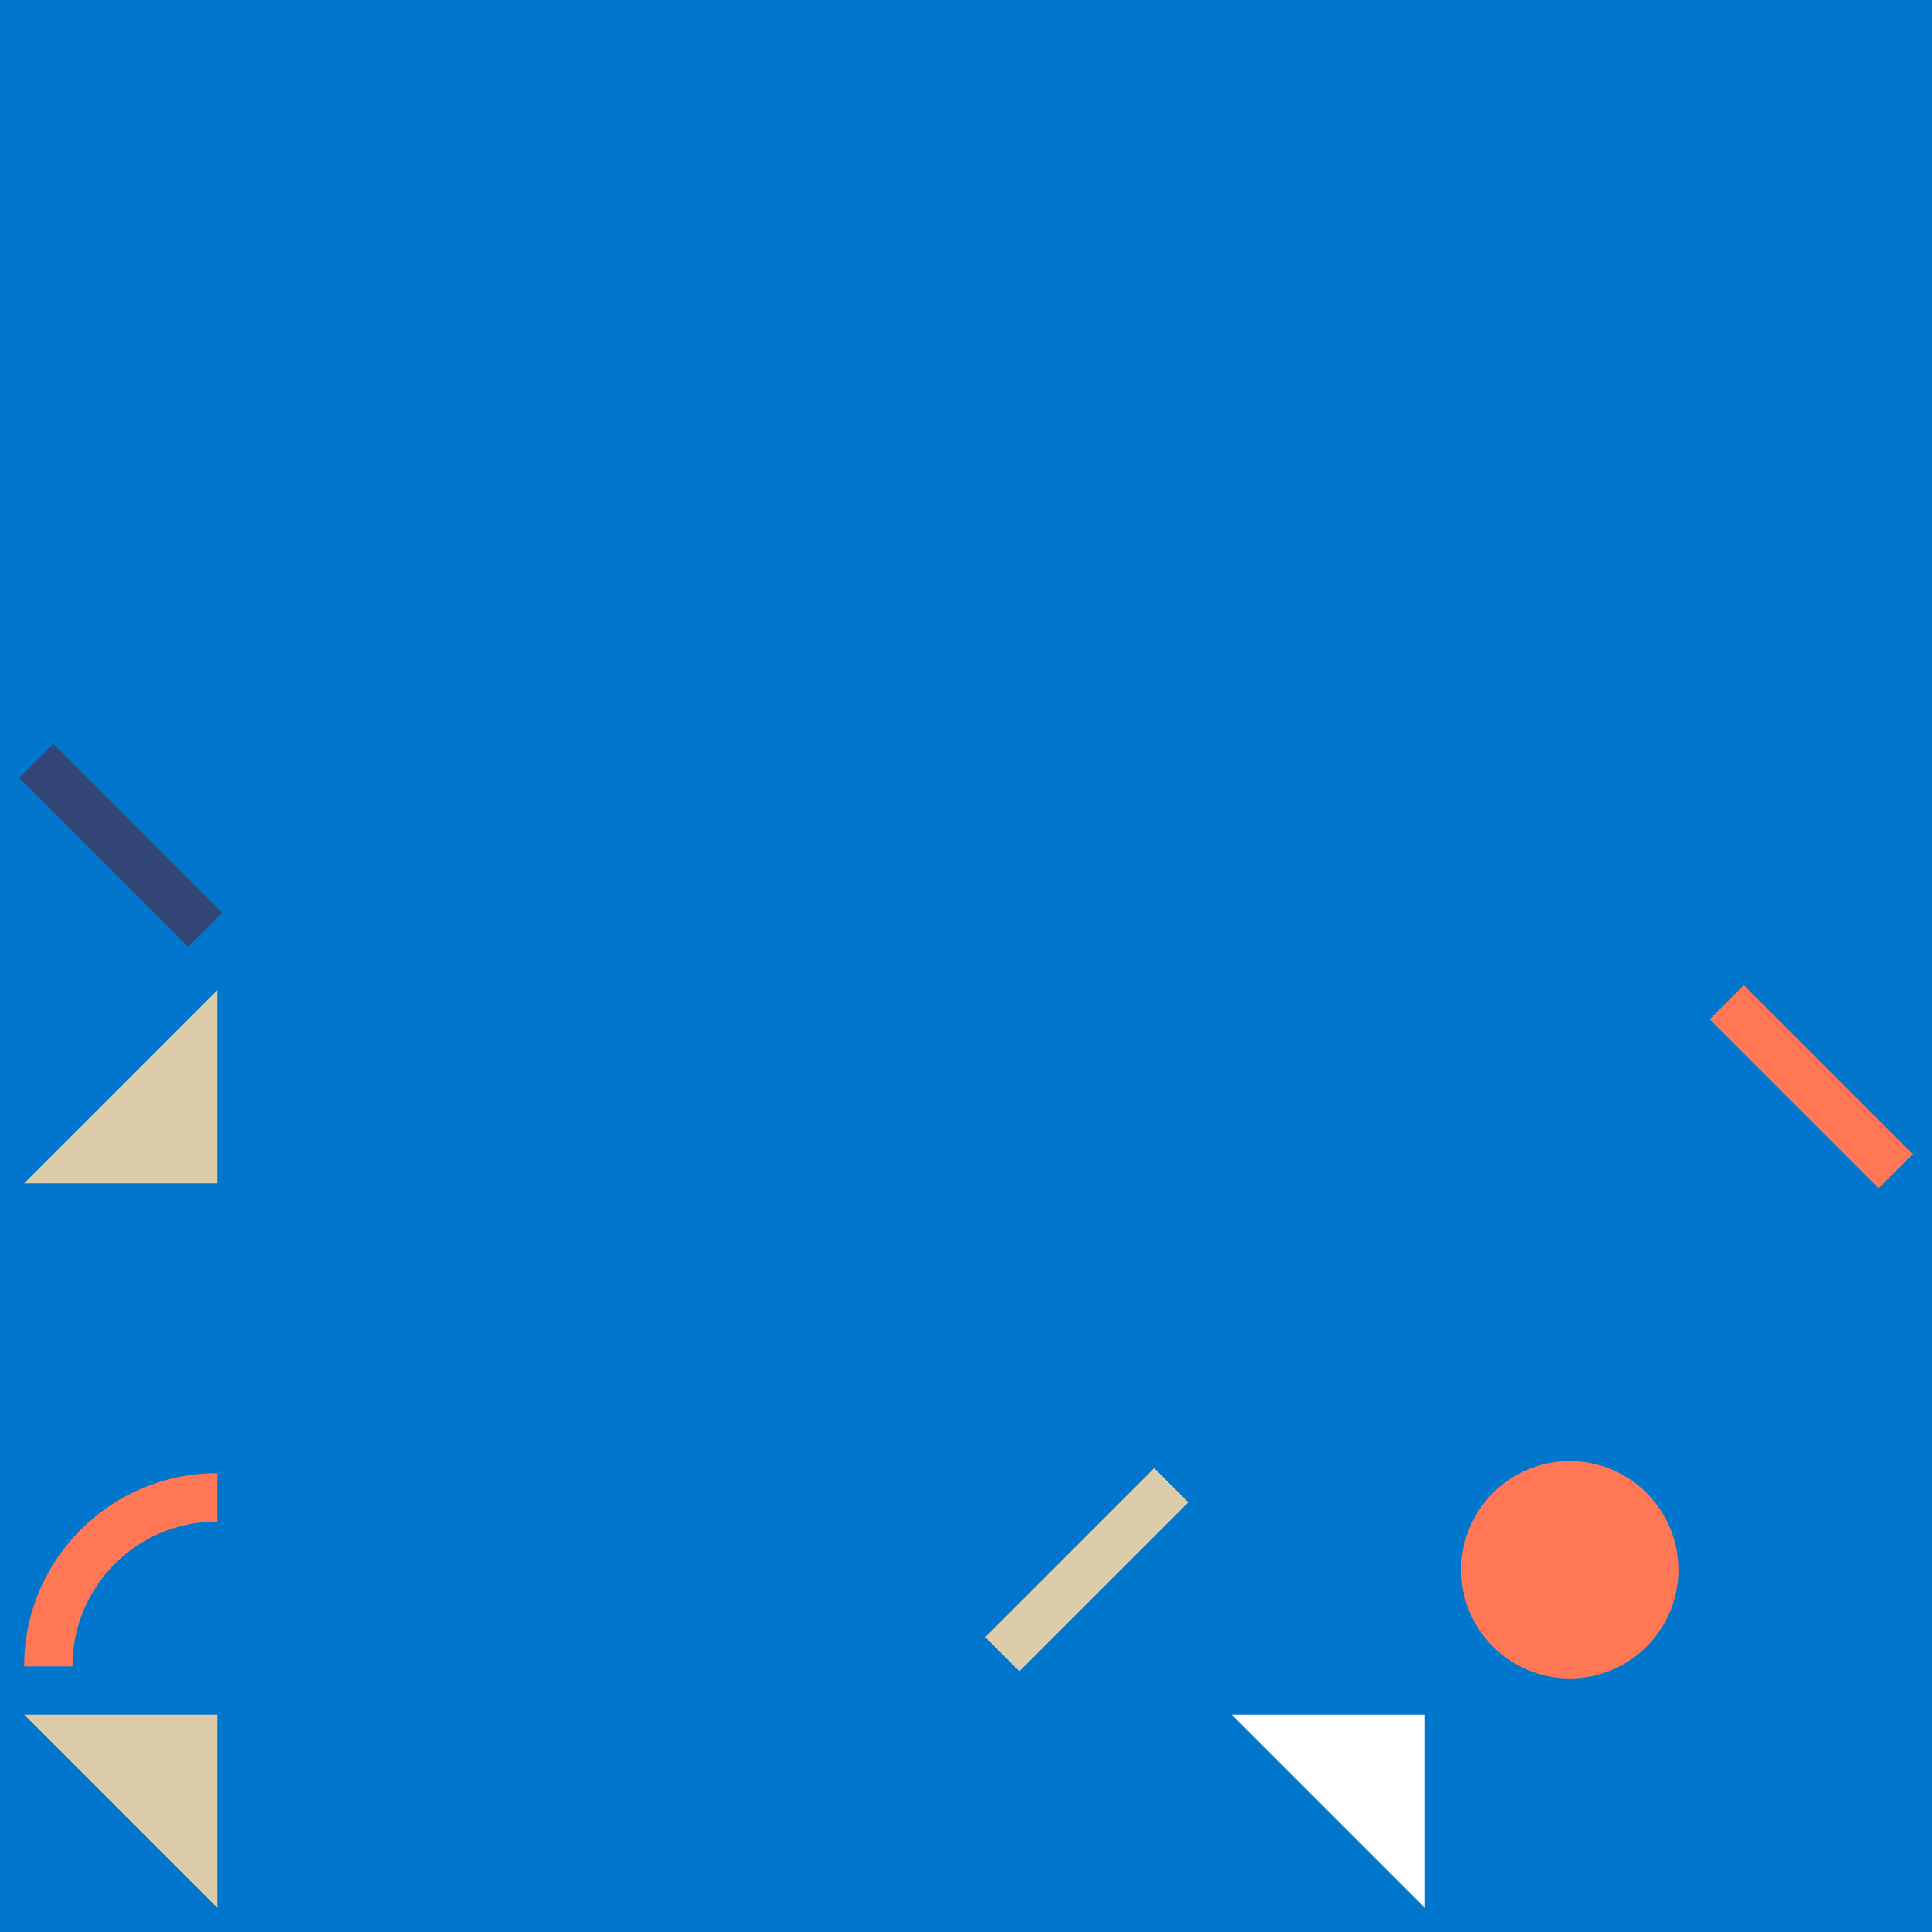
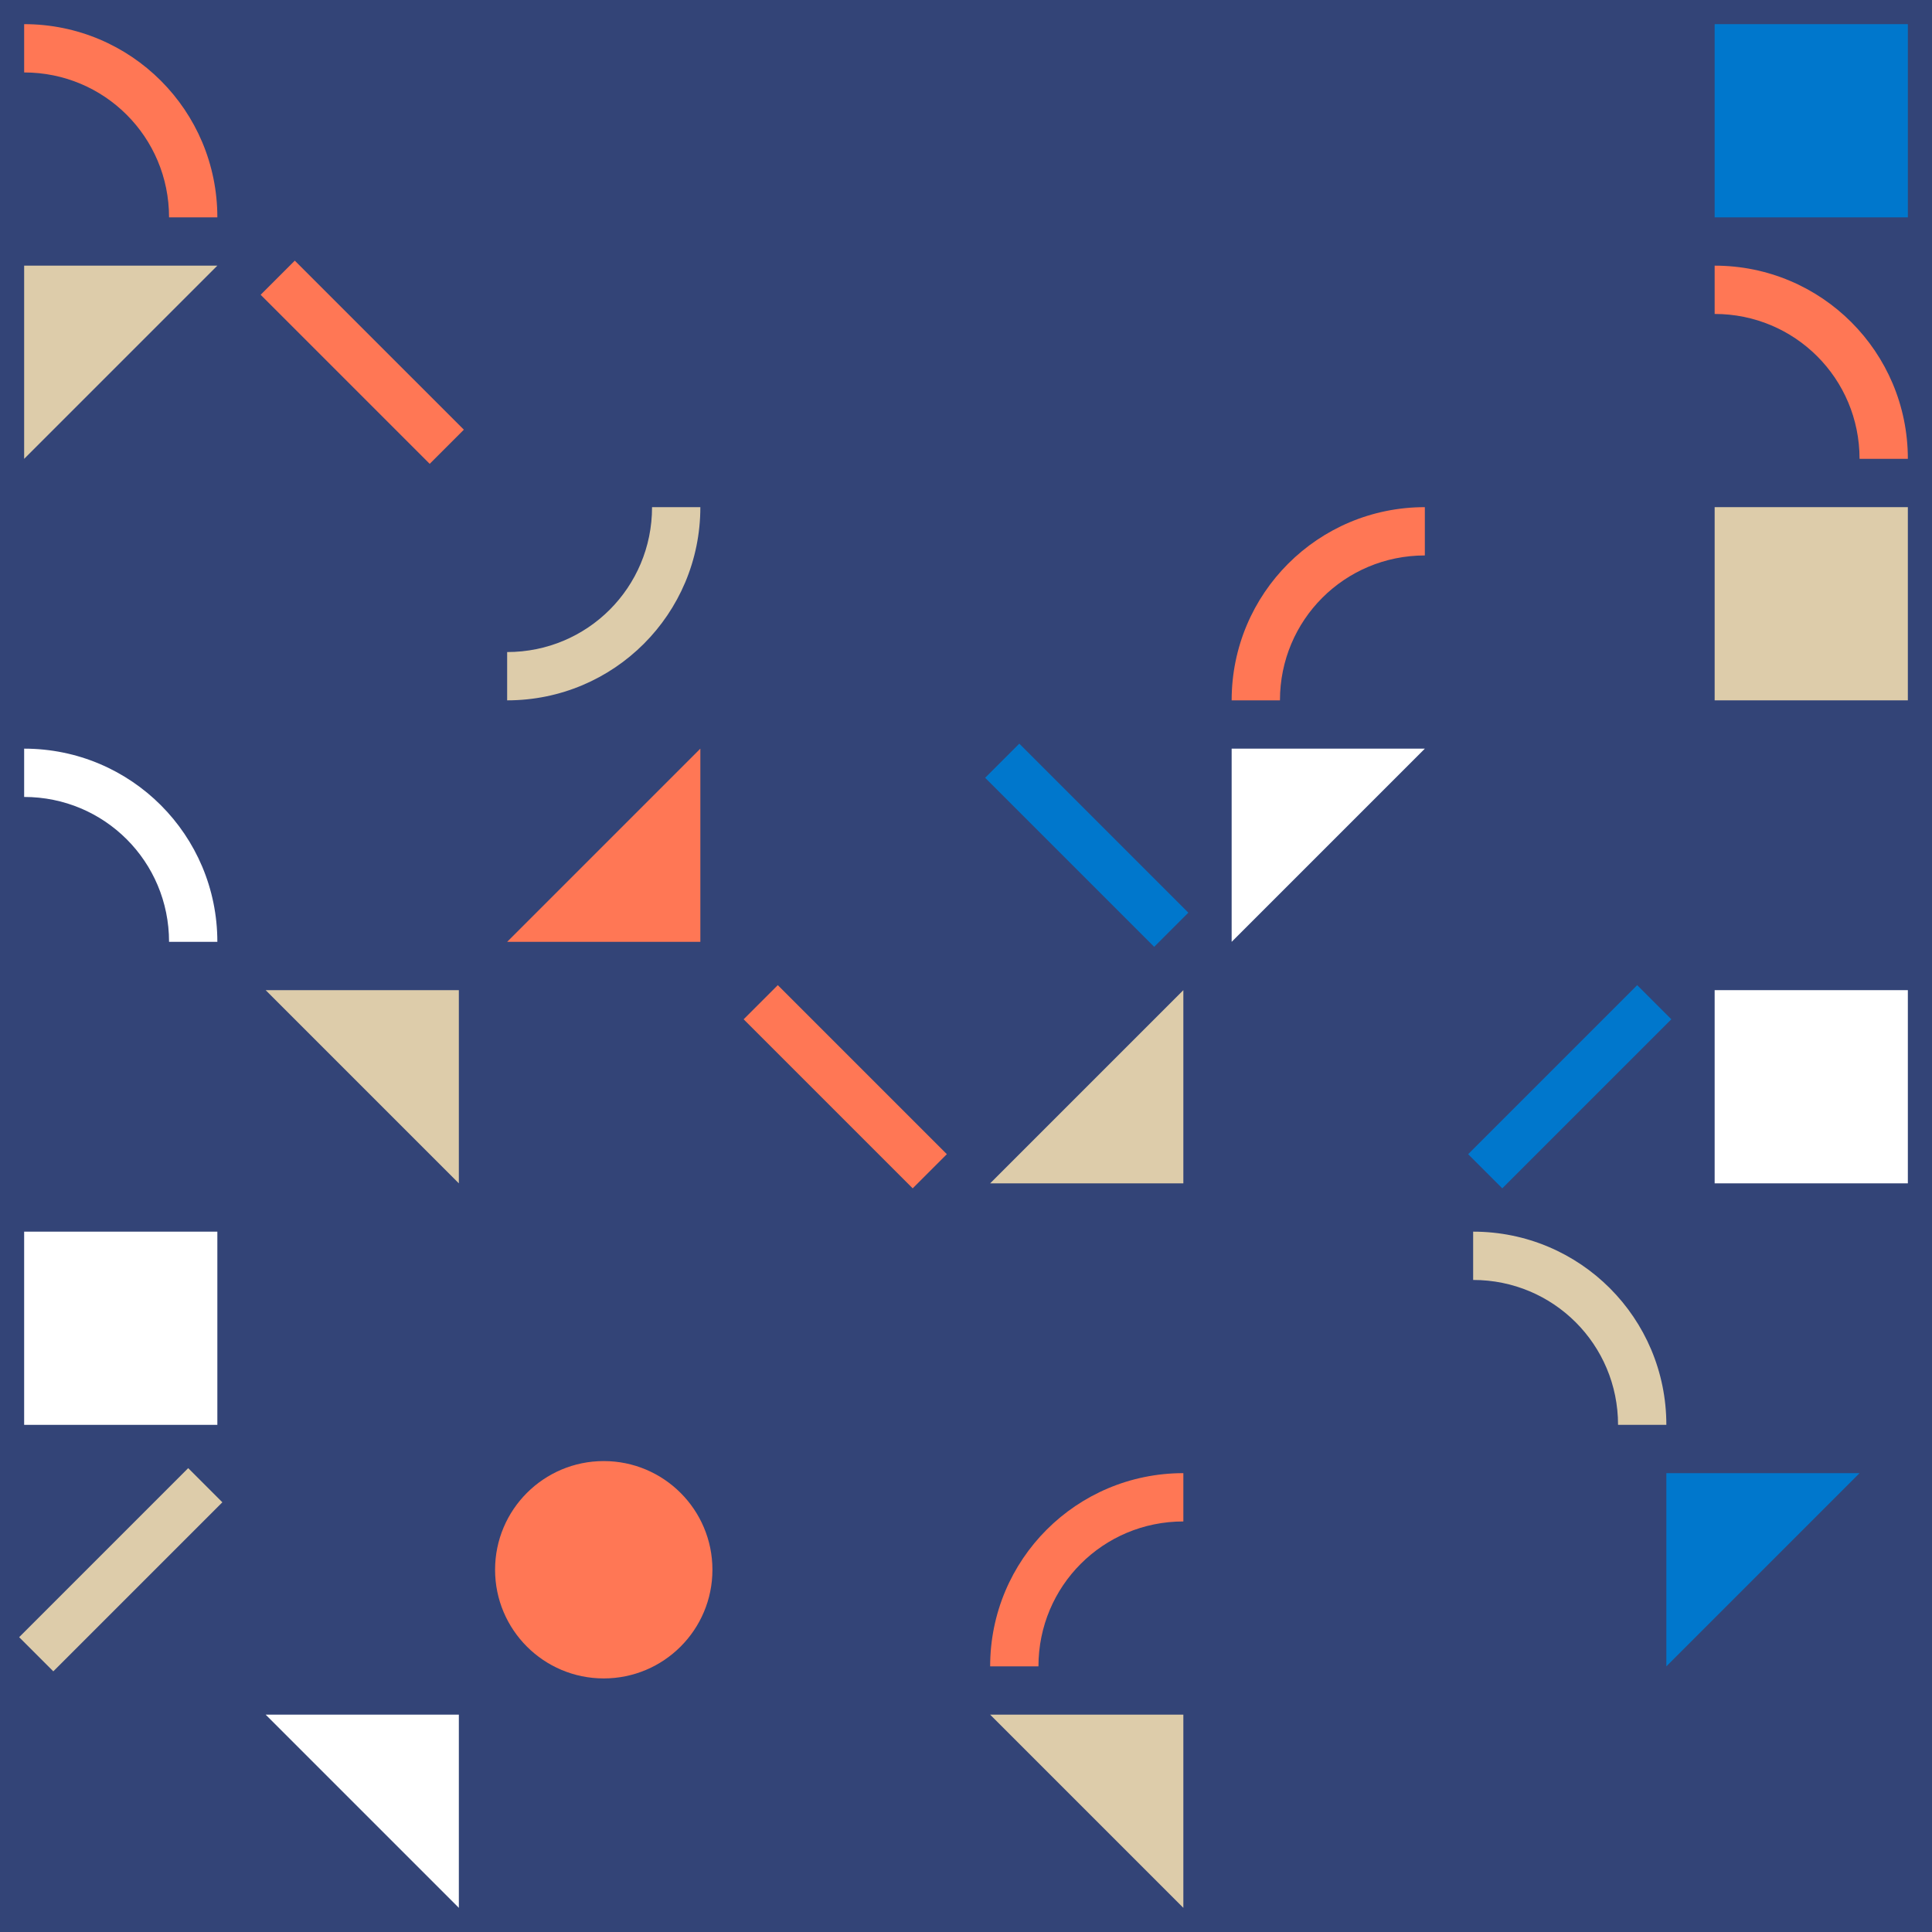
- <svg xmlns="http://www.w3.org/2000/svg" width="1280px" height="1280px" viewBox="0 0 1280 1280" version="1.1">
-   <defs />
+ <svg xmlns="http://www.w3.org/2000/svg" xmlns:xlink="http://www.w3.org/1999/xlink" width="1408px" height="1408px" viewBox="0 0 1408 1408" version="1.1">
+   <defs>
+     <polygon id="path-1" points="0 1408 1408 1408 1408 0 0 0" />
+   </defs>
  <g id="Page-1" stroke="none" stroke-width="1" fill="none" fill-rule="evenodd">
-     <g id="Group-4">
-       <rect id="Rectangle" fill="#0077CC" x="0" y="0" width="1280" height="1280" />
-       <path d="M1040,968 C1079.764,968 1112,1000.236 1112,1040 C1112,1079.764 1079.764,1112 1040,1112 C1000.236,1112 968,1079.764 968,1040 C968,1000.236 1000.236,968 1040,968" id="Fill-24" fill="#FF7755" />
-       <polygon id="Fill-32" fill="#FFFFFF" points="816 1136 944 1136 944 1264" />
-       <polygon id="Fill-40" fill="#FF7755" points="1132.678 675.301 1155.304 652.675 1267.31 764.677 1244.682 787.305" />
-       <polygon id="Fill-44" fill="#DDCCAA" points="652.685 1084.674 764.689 972.67 787.317 995.298 675.313 1107.3" />
-       <path d="M16,1104 L48,1104 C48,1050.8 90.8,1008 144,1008 L144,976 C73.2,976 16,1033.2 16,1104" id="Fill-8" fill="#FF7755" />
-       <polygon id="Fill-31" fill="#DDCCAA" points="16 1136 144 1136 144 1264" />
-       <polygon id="Fill-38" fill="#DDCCAA" points="144 656 144 784 16 784" />
-       <polygon id="Fill-41" fill="#334477" points="12.676 515.303 35.302 492.675 147.306 604.679 124.68 627.307" />
+     <g id="Page-1-Copy">
+       <polygon id="Fill-1" fill="#334477" points="0 1408 1408 1408 1408 0 0 0" />
+       <g id="Group-35">
+         <path d="M17.6,17.6 C95.48,17.6 158.4,80.52 158.4,158.4 L123.2,158.4 C123.2,99.88 76.12,52.8 17.6,52.8 L17.6,17.6 Z" id="Fill-2" fill="#FF7755" />
+         <path d="M1249.6,193.6 L1249.6,228.8 C1308.12,228.8 1355.2,275.88 1355.2,334.4 L1390.4,334.4 C1390.4,256.52 1327.48,193.6 1249.6,193.6" id="Fill-4" fill="#FF7755" />
+         <path d="M897.6,510.4 L932.8,510.4 C932.8,451.88 979.88,404.8 1038.4,404.8 L1038.4,369.6 C960.52,369.6 897.6,432.52 897.6,510.4" id="Fill-6" fill="#FF7755" />
+         <path d="M721.6,1214.4 L756.8,1214.4 C756.8,1155.88 803.88,1108.8 862.4,1108.8 L862.4,1073.6 C784.52,1073.6 721.6,1136.52 721.6,1214.4" id="Fill-8" fill="#FF7755" />
+         <path d="M17.6,545.6 L17.6,580.8 C76.12,580.8 123.2,627.88 123.2,686.4 L158.4,686.4 C158.4,608.52 95.48,545.6 17.6,545.6" id="Fill-10" fill="#FFFFFF" />
+         <path d="M510.4,369.6 L475.2,369.6 C475.2,428.12 428.12,475.2 369.6,475.2 L369.6,510.4 C447.48,510.4 510.4,447.48 510.4,369.6" id="Fill-12" fill="#DDCCAA" />
+         <path d="M1073.6,897.6 L1073.6,932.8 C1132.12,932.8 1179.2,979.88 1179.2,1038.4 L1214.4,1038.4 C1214.4,960.52 1151.48,897.6 1073.6,897.6" id="Fill-14" fill="#DDCCAA" />
+         <mask id="mask-2" fill="white">
+           <use xlink:href="#path-1" />
+         </mask>
+         <g id="Clip-17" />
+         <polygon id="Fill-16" fill="#FFFFFF" mask="url(#mask-2)" points="17.6 1038.4 158.4 1038.4 158.4 897.6 17.6 897.6" />
+         <polygon id="Fill-18" fill="#DDCCAA" mask="url(#mask-2)" points="1249.6 510.4 1390.4 510.4 1390.4 369.6 1249.6 369.6" />
+         <polygon id="Fill-19" fill="#0077CC" mask="url(#mask-2)" points="1249.6 158.4 1390.4 158.4 1390.4 17.6 1249.6 17.6" />
+         <polygon id="Fill-20" fill="#FFFFFF" mask="url(#mask-2)" points="1249.6 862.4 1390.4 862.4 1390.4 721.6 1249.6 721.6" />
+         <path d="M440,1064.8 C483.74,1064.8 519.2,1100.26 519.2,1144 C519.2,1187.74 483.74,1223.2 440,1223.2 C396.26,1223.2 360.8,1187.74 360.8,1144 C360.8,1100.26 396.26,1064.8 440,1064.8" id="Fill-21" fill="#FF7755" mask="url(#mask-2)" />
+         <polygon id="Fill-22" fill="#DDCCAA" mask="url(#mask-2)" points="17.6 334.4 17.6 193.6 158.4 193.6" />
+         <polygon id="Fill-23" fill="#DDCCAA" mask="url(#mask-2)" points="193.6 721.6 334.4 721.6 334.4 862.4" />
+         <polygon id="Fill-24" fill="#DDCCAA" mask="url(#mask-2)" points="721.6 1249.6 862.4 1249.6 862.4 1390.4" />
+         <polygon id="Fill-25" fill="#FFFFFF" mask="url(#mask-2)" points="193.6 1249.6 334.4 1249.6 334.4 1390.4" />
+         <polygon id="Fill-26" fill="#FFFFFF" mask="url(#mask-2)" points="897.6 686.4 897.6 545.6 1038.4 545.6" />
+         <polygon id="Fill-27" fill="#0077CC" mask="url(#mask-2)" points="1214.4 1214.4 1214.4 1073.6 1355.2 1073.6" />
+         <polygon id="Fill-28" fill="#FF7755" mask="url(#mask-2)" points="510.4 545.6 510.4 686.4 369.6 686.4" />
+         <polygon id="Fill-29" fill="#DDCCAA" mask="url(#mask-2)" points="862.4 721.6 862.4 862.4 721.6 862.4" />
+         <polygon id="Fill-30" fill="#FF7755" mask="url(#mask-2)" points="189.951 214.839 214.839 189.949 338.046 313.153 313.155 338.044" />
+         <polygon id="Fill-31" fill="#FF7755" mask="url(#mask-2)" points="541.949 742.833 566.839 717.944 690.044 841.147 665.153 866.037" />
+         <polygon id="Fill-32" fill="#0077CC" mask="url(#mask-2)" points="717.948 566.834 742.836 541.943 866.041 665.148 841.152 690.039" />
+         <polygon id="Fill-33" fill="#0077CC" mask="url(#mask-2)" points="1069.943 841.146 1193.15 717.941 1218.039 742.832 1094.832 866.034" />
+         <polygon id="Fill-34" fill="#DDCCAA" mask="url(#mask-2)" points="13.955 1193.146 137.16 1069.941 162.05 1094.832 38.846 1218.036" />
+       </g>
    </g>
  </g>
</svg>
